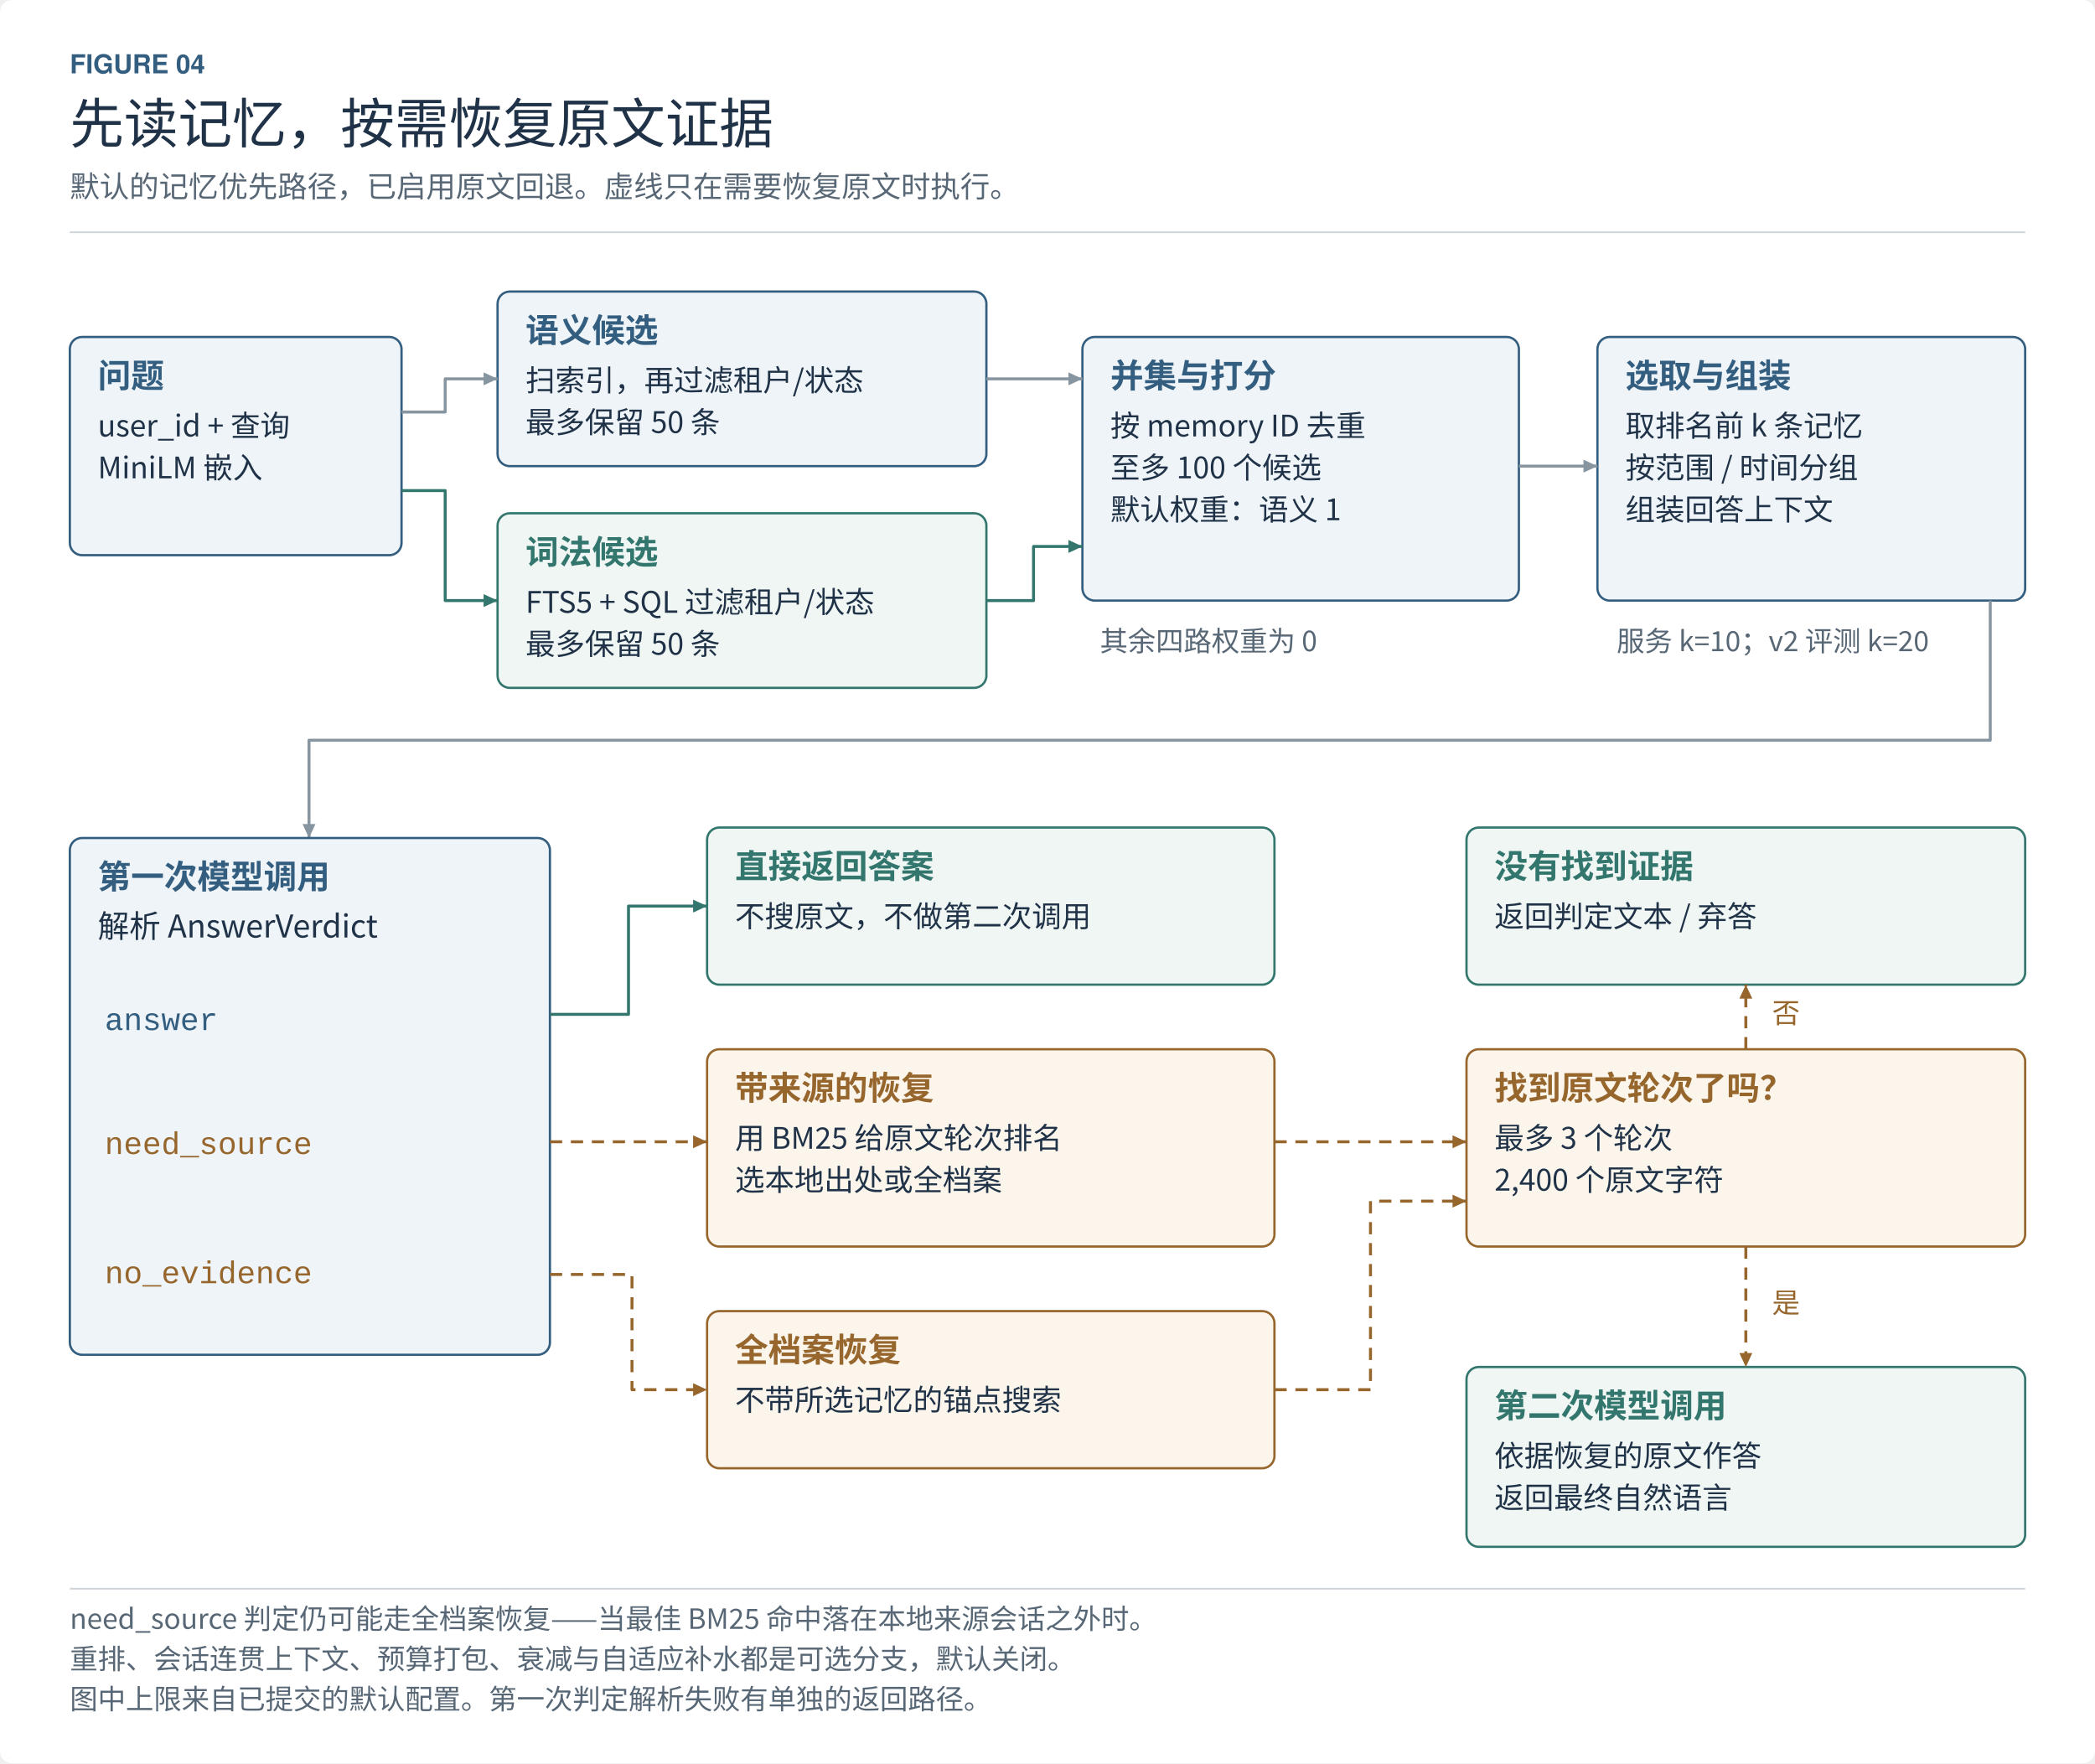
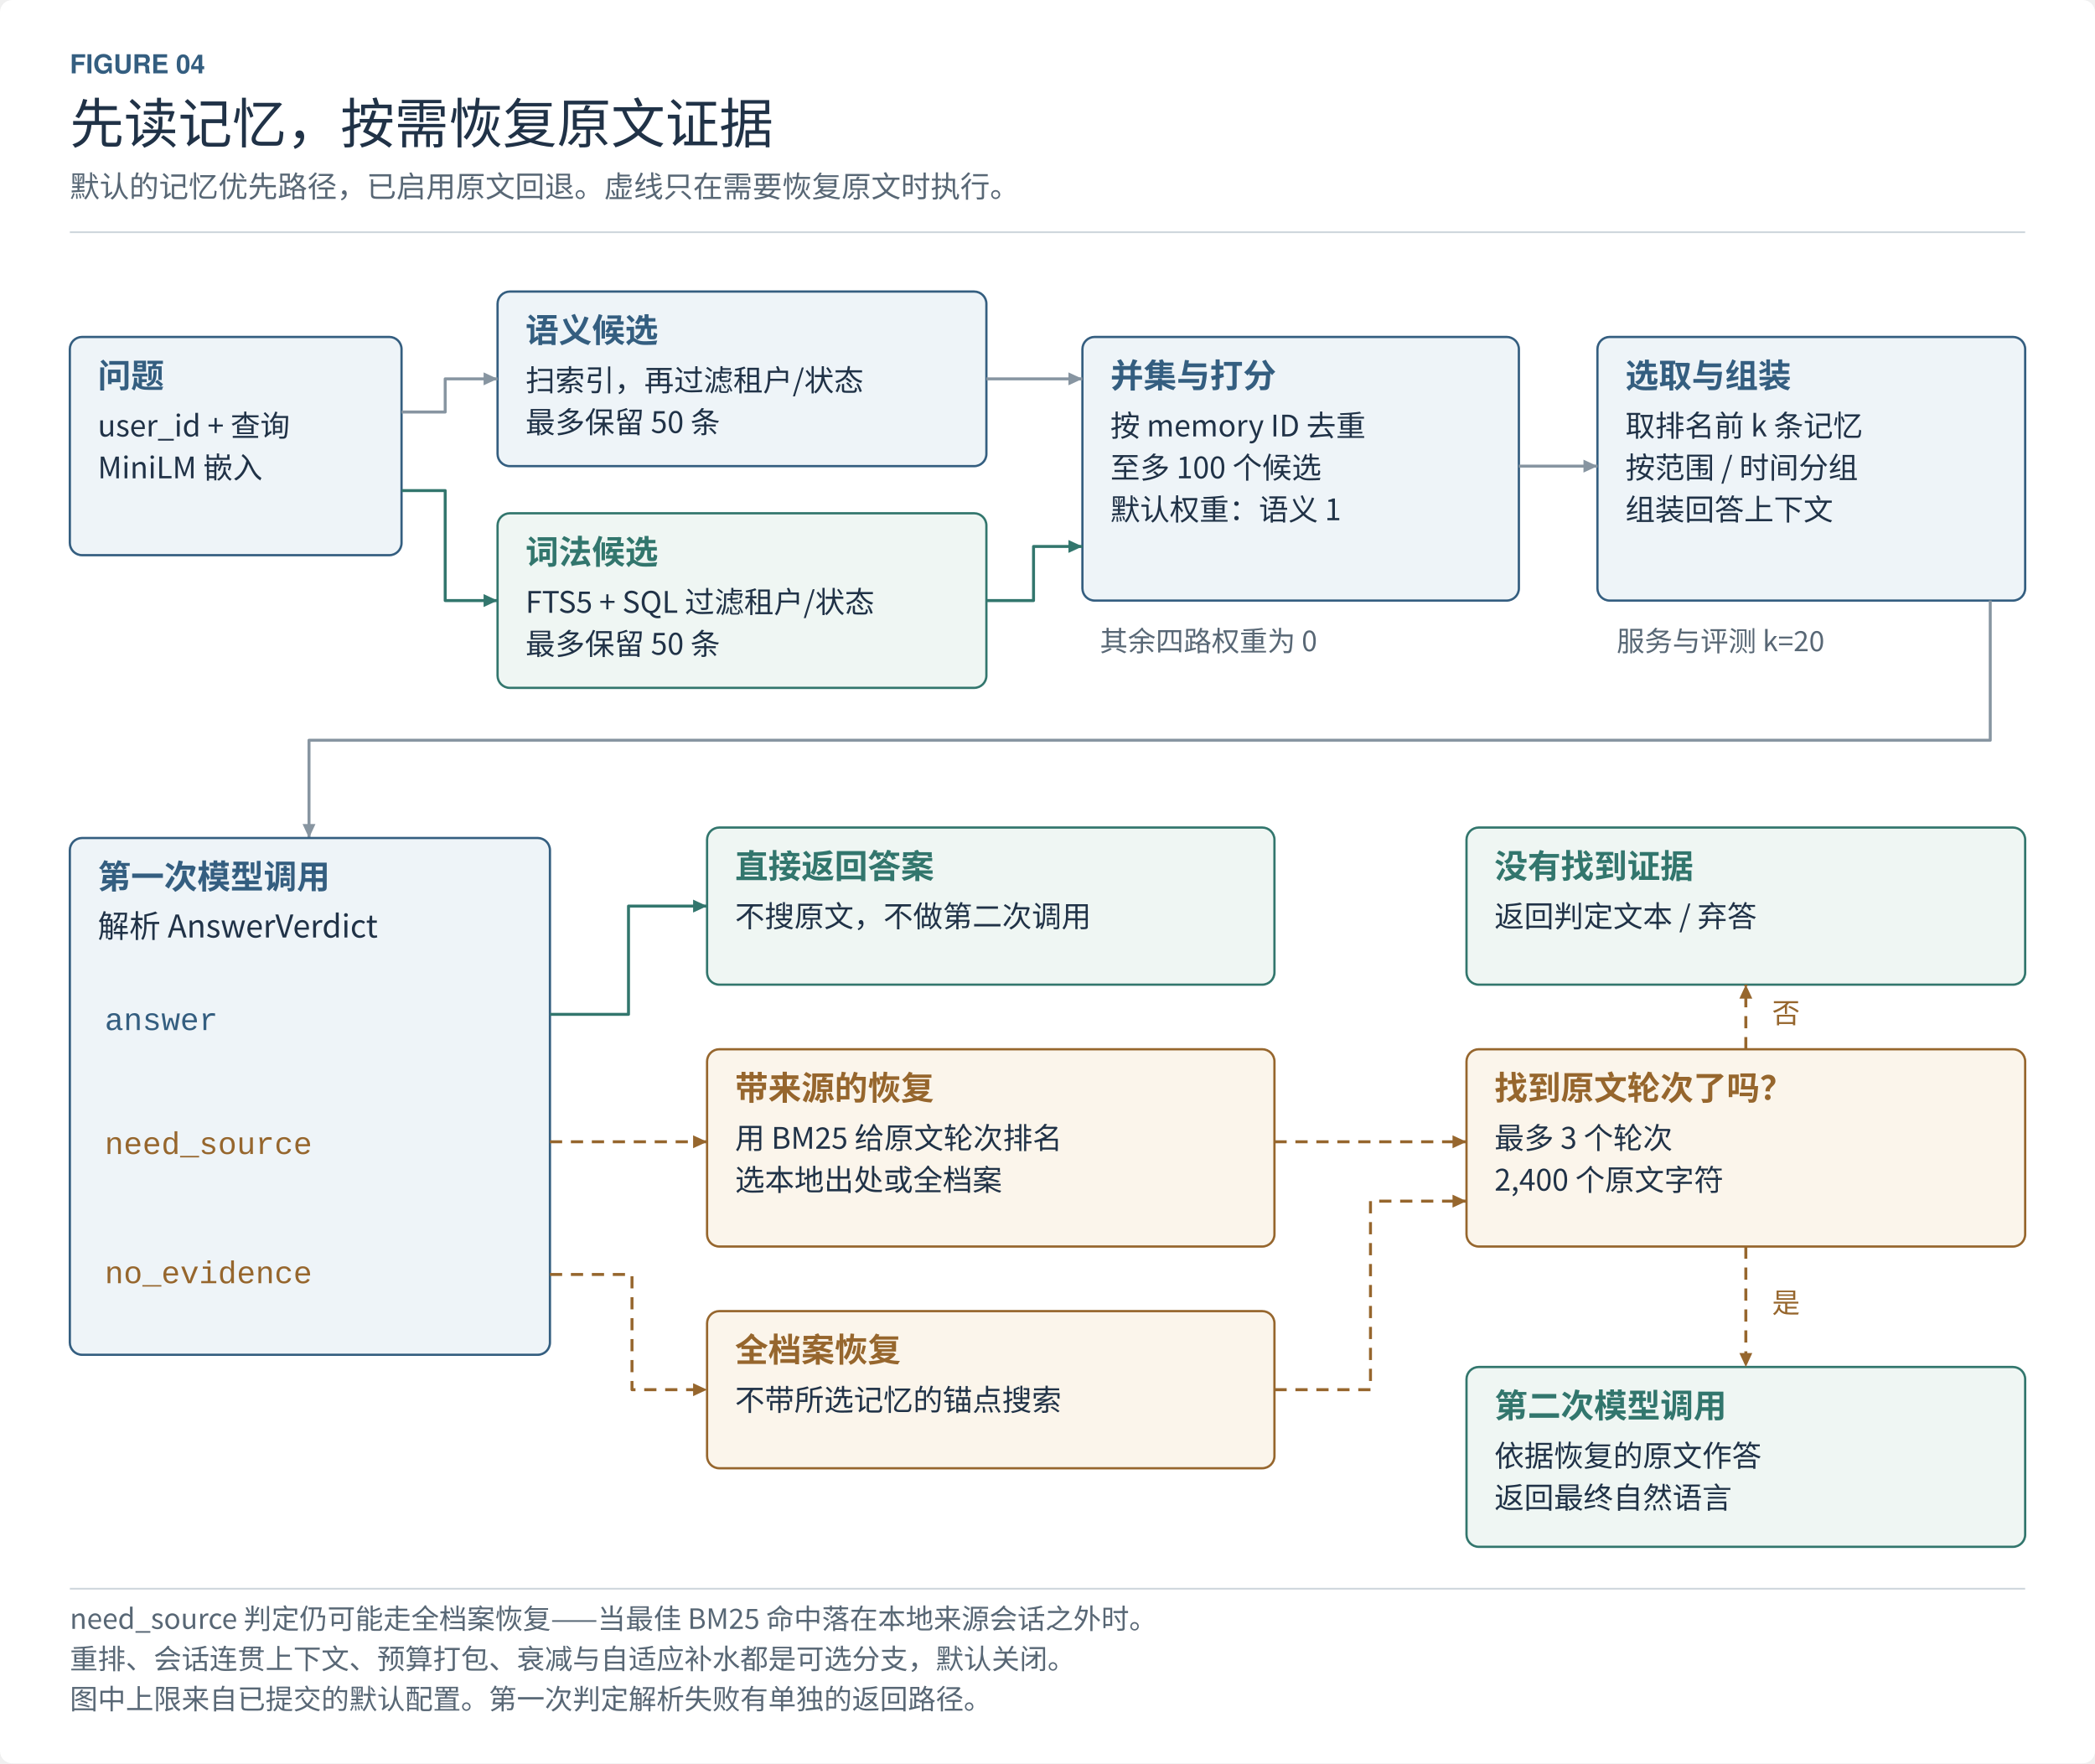
<svg xmlns="http://www.w3.org/2000/svg" width="1200" height="1010" viewBox="0 0 1200 1010" role="img" aria-labelledby="title desc">
  <rect x="0" y="0" width="1200" height="1010" rx="7" fill="#FFFFFF" stroke="none" stroke-width="1.3" />
  <text x="40" y="42" font-family="Helvetica, Arial, sans-serif" font-size="15" font-weight="700" fill="#345E80" text-anchor="start">FIGURE 04</text>
  <text x="40" y="82" font-family="PingFang SC, Microsoft YaHei, Noto Sans CJK SC, Arial, sans-serif" font-size="31" font-weight="400" fill="#203247" text-anchor="start">先读记忆，按需恢复原文证据</text>
  <text x="40" y="113" font-family="PingFang SC, Microsoft YaHei, Noto Sans CJK SC, Arial, sans-serif" font-size="17" font-weight="400" fill="#586775" text-anchor="start">默认的记忆优先路径，已启用原文回退。虚线只在需要恢复原文时执行。</text>
  <polyline points="40,133 1160,133" fill="none" stroke="#CED6DC" stroke-width="1" stroke-linejoin="round" />
  <rect x="40" y="193" width="190" height="125" rx="7" fill="#EEF4F8" stroke="#345E80" stroke-width="1.3" />
  <text x="56" y="222" font-family="PingFang SC, Microsoft YaHei, Noto Sans CJK SC, Arial, sans-serif" font-size="19" font-weight="700" fill="#345E80" text-anchor="start">问题</text>
  <text x="56" y="250" font-family="PingFang SC, Microsoft YaHei, Noto Sans CJK SC, Arial, sans-serif" font-size="17" font-weight="400" fill="#203247" text-anchor="start">user_id + 查询</text>
  <text x="56" y="274" font-family="PingFang SC, Microsoft YaHei, Noto Sans CJK SC, Arial, sans-serif" font-size="17" font-weight="400" fill="#203247" text-anchor="start">MiniLM 嵌入</text>
  <rect x="285" y="167" width="280" height="100" rx="7" fill="#EEF4F8" stroke="#345E80" stroke-width="1.3" />
  <text x="301" y="196" font-family="PingFang SC, Microsoft YaHei, Noto Sans CJK SC, Arial, sans-serif" font-size="19" font-weight="700" fill="#345E80" text-anchor="start">语义候选</text>
  <text x="301" y="224" font-family="PingFang SC, Microsoft YaHei, Noto Sans CJK SC, Arial, sans-serif" font-size="17" font-weight="400" fill="#203247" text-anchor="start">扫索引，再过滤租户/状态</text>
  <text x="301" y="248" font-family="PingFang SC, Microsoft YaHei, Noto Sans CJK SC, Arial, sans-serif" font-size="17" font-weight="400" fill="#203247" text-anchor="start">最多保留 50 条</text>
  <rect x="285" y="294" width="280" height="100" rx="7" fill="#EFF6F3" stroke="#32766D" stroke-width="1.3" />
  <text x="301" y="323" font-family="PingFang SC, Microsoft YaHei, Noto Sans CJK SC, Arial, sans-serif" font-size="19" font-weight="700" fill="#32766D" text-anchor="start">词法候选</text>
  <text x="301" y="351" font-family="PingFang SC, Microsoft YaHei, Noto Sans CJK SC, Arial, sans-serif" font-size="17" font-weight="400" fill="#203247" text-anchor="start">FTS5 + SQL 过滤租户/状态</text>
  <text x="301" y="375" font-family="PingFang SC, Microsoft YaHei, Noto Sans CJK SC, Arial, sans-serif" font-size="17" font-weight="400" fill="#203247" text-anchor="start">最多保留 50 条</text>
  <polyline points="230,236 255,236 255,217 285,217" fill="none" stroke="#8795A1" stroke-width="1.7" stroke-linejoin="round" />
  <polygon points="285,217 277.0,213.3 277.0,220.7" fill="#8795A1" />
  <polyline points="230,281 255,281 255,344 285,344" fill="none" stroke="#32766D" stroke-width="1.7" stroke-linejoin="round" />
  <polygon points="285,344 277.0,340.3 277.0,347.7" fill="#32766D" />
  <rect x="620" y="193" width="250" height="151" rx="7" fill="#EEF4F8" stroke="#345E80" stroke-width="1.3" />
  <text x="636" y="222" font-family="PingFang SC, Microsoft YaHei, Noto Sans CJK SC, Arial, sans-serif" font-size="19" font-weight="700" fill="#345E80" text-anchor="start">并集与打分</text>
  <text x="636" y="250" font-family="PingFang SC, Microsoft YaHei, Noto Sans CJK SC, Arial, sans-serif" font-size="17" font-weight="400" fill="#203247" text-anchor="start">按 memory ID 去重</text>
  <text x="636" y="274" font-family="PingFang SC, Microsoft YaHei, Noto Sans CJK SC, Arial, sans-serif" font-size="17" font-weight="400" fill="#203247" text-anchor="start">至多 100 个候选</text>
  <text x="636" y="298" font-family="PingFang SC, Microsoft YaHei, Noto Sans CJK SC, Arial, sans-serif" font-size="17" font-weight="400" fill="#203247" text-anchor="start">默认权重：语义 1</text>
  <polyline points="565,217 620,217" fill="none" stroke="#8795A1" stroke-width="1.7" stroke-linejoin="round" />
  <polygon points="620,217 612.0,213.3 612.0,220.7" fill="#8795A1" />
  <polyline points="565,344 592,344 592,313 620,313" fill="none" stroke="#32766D" stroke-width="1.7" stroke-linejoin="round" />
  <polygon points="620,313 612.0,309.3 612.0,316.7" fill="#32766D" />
  <rect x="915" y="193" width="245" height="151" rx="7" fill="#EEF4F8" stroke="#345E80" stroke-width="1.3" />
  <text x="931" y="222" font-family="PingFang SC, Microsoft YaHei, Noto Sans CJK SC, Arial, sans-serif" font-size="19" font-weight="700" fill="#345E80" text-anchor="start">选取与组装</text>
  <text x="931" y="250" font-family="PingFang SC, Microsoft YaHei, Noto Sans CJK SC, Arial, sans-serif" font-size="17" font-weight="400" fill="#203247" text-anchor="start">取排名前 k 条记忆</text>
  <text x="931" y="274" font-family="PingFang SC, Microsoft YaHei, Noto Sans CJK SC, Arial, sans-serif" font-size="17" font-weight="400" fill="#203247" text-anchor="start">按范围 / 时间分组</text>
  <text x="931" y="298" font-family="PingFang SC, Microsoft YaHei, Noto Sans CJK SC, Arial, sans-serif" font-size="17" font-weight="400" fill="#203247" text-anchor="start">组装回答上下文</text>
  <polyline points="870,267 915,267" fill="none" stroke="#8795A1" stroke-width="1.7" stroke-linejoin="round" />
  <polygon points="915,267 907.0,263.3 907.0,270.7" fill="#8795A1" />
  <text x="630" y="373" font-family="PingFang SC, Microsoft YaHei, Noto Sans CJK SC, Arial, sans-serif" font-size="16" font-weight="400" fill="#586775" text-anchor="start">其余四路权重为 0</text>
-   <text x="926" y="373" font-family="PingFang SC, Microsoft YaHei, Noto Sans CJK SC, Arial, sans-serif" font-size="16" font-weight="400" fill="#586775" text-anchor="start">服务 k=10；v2 评测 k=20</text>
+   <text x="926" y="373" font-family="PingFang SC, Microsoft YaHei, Noto Sans CJK SC, Arial, sans-serif" font-size="16" font-weight="400" fill="#586775" text-anchor="start">服务与评测 k=20</text>
  <polyline points="1140,344 1140,424 177,424 177,480" fill="none" stroke="#8795A1" stroke-width="1.7" stroke-linejoin="round" />
  <polygon points="177,480 180.7,472.0 173.3,472.0" fill="#8795A1" />
  <rect x="40" y="480" width="275" height="296" rx="7" fill="#EEF4F8" stroke="#345E80" stroke-width="1.3" />
  <text x="56" y="509" font-family="PingFang SC, Microsoft YaHei, Noto Sans CJK SC, Arial, sans-serif" font-size="19" font-weight="700" fill="#345E80" text-anchor="start">第一次模型调用</text>
  <text x="56" y="537" font-family="PingFang SC, Microsoft YaHei, Noto Sans CJK SC, Arial, sans-serif" font-size="18" font-weight="400" fill="#203247" text-anchor="start">解析 AnswerVerdict</text>
  <text x="60" y="590" font-family="Courier New, monospace" font-size="18" font-weight="400" fill="#345E80" text-anchor="start">answer</text>
  <text x="60" y="661" font-family="Courier New, monospace" font-size="18" font-weight="400" fill="#96662D" text-anchor="start">need_source</text>
  <text x="60" y="735" font-family="Courier New, monospace" font-size="18" font-weight="400" fill="#96662D" text-anchor="start">no_evidence</text>
  <rect x="405" y="474" width="325" height="90" rx="7" fill="#EFF6F3" stroke="#32766D" stroke-width="1.3" />
  <text x="421" y="503" font-family="PingFang SC, Microsoft YaHei, Noto Sans CJK SC, Arial, sans-serif" font-size="19" font-weight="700" fill="#32766D" text-anchor="start">直接返回答案</text>
  <text x="421" y="531" font-family="PingFang SC, Microsoft YaHei, Noto Sans CJK SC, Arial, sans-serif" font-size="17" font-weight="400" fill="#203247" text-anchor="start">不搜原文，不做第二次调用</text>
  <polyline points="315,581 360,581 360,519 405,519" fill="none" stroke="#32766D" stroke-width="1.7" stroke-linejoin="round" />
  <polygon points="405,519 397.0,515.3 397.0,522.7" fill="#32766D" />
  <rect x="405" y="601" width="325" height="113" rx="7" fill="#FBF5EB" stroke="#96662D" stroke-width="1.3" />
  <text x="421" y="630" font-family="PingFang SC, Microsoft YaHei, Noto Sans CJK SC, Arial, sans-serif" font-size="19" font-weight="700" fill="#96662D" text-anchor="start">带来源的恢复</text>
  <text x="421" y="658" font-family="PingFang SC, Microsoft YaHei, Noto Sans CJK SC, Arial, sans-serif" font-size="17" font-weight="400" fill="#203247" text-anchor="start">用 BM25 给原文轮次排名</text>
  <text x="421" y="682" font-family="PingFang SC, Microsoft YaHei, Noto Sans CJK SC, Arial, sans-serif" font-size="17" font-weight="400" fill="#203247" text-anchor="start">选本地出处或全档案</text>
  <polyline points="315,654 405,654" fill="none" stroke="#96662D" stroke-width="1.7" stroke-linejoin="round" stroke-dasharray="7 5" />
  <polygon points="405,654 397.0,650.3 397.0,657.7" fill="#96662D" />
  <rect x="405" y="751" width="325" height="90" rx="7" fill="#FBF5EB" stroke="#96662D" stroke-width="1.3" />
  <text x="421" y="780" font-family="PingFang SC, Microsoft YaHei, Noto Sans CJK SC, Arial, sans-serif" font-size="19" font-weight="700" fill="#96662D" text-anchor="start">全档案恢复</text>
  <text x="421" y="808" font-family="PingFang SC, Microsoft YaHei, Noto Sans CJK SC, Arial, sans-serif" font-size="17" font-weight="400" fill="#203247" text-anchor="start">不带所选记忆的锚点搜索</text>
  <polyline points="315,730 362,730 362,796 405,796" fill="none" stroke="#96662D" stroke-width="1.7" stroke-linejoin="round" stroke-dasharray="7 5" />
  <polygon points="405,796 397.0,792.3 397.0,799.7" fill="#96662D" />
  <rect x="840" y="601" width="320" height="113" rx="7" fill="#FBF5EB" stroke="#96662D" stroke-width="1.3" />
  <text x="856" y="630" font-family="PingFang SC, Microsoft YaHei, Noto Sans CJK SC, Arial, sans-serif" font-size="19" font-weight="700" fill="#96662D" text-anchor="start">找到原文轮次了吗？</text>
  <text x="856" y="658" font-family="PingFang SC, Microsoft YaHei, Noto Sans CJK SC, Arial, sans-serif" font-size="17" font-weight="400" fill="#203247" text-anchor="start">最多 3 个轮次</text>
  <text x="856" y="682" font-family="PingFang SC, Microsoft YaHei, Noto Sans CJK SC, Arial, sans-serif" font-size="17" font-weight="400" fill="#203247" text-anchor="start">2,400 个原文字符</text>
  <polyline points="730,654 840,654" fill="none" stroke="#96662D" stroke-width="1.7" stroke-linejoin="round" stroke-dasharray="7 5" />
  <polygon points="840,654 832.0,650.3 832.0,657.7" fill="#96662D" />
  <polyline points="730,796 785,796 785,688 840,688" fill="none" stroke="#96662D" stroke-width="1.7" stroke-linejoin="round" stroke-dasharray="7 5" />
  <polygon points="840,688 832.0,684.3 832.0,691.7" fill="#96662D" />
  <rect x="840" y="474" width="320" height="90" rx="7" fill="#EFF6F3" stroke="#32766D" stroke-width="1.3" />
  <text x="856" y="503" font-family="PingFang SC, Microsoft YaHei, Noto Sans CJK SC, Arial, sans-serif" font-size="19" font-weight="700" fill="#32766D" text-anchor="start">没有找到证据</text>
  <text x="856" y="531" font-family="PingFang SC, Microsoft YaHei, Noto Sans CJK SC, Arial, sans-serif" font-size="17" font-weight="400" fill="#203247" text-anchor="start">返回判定文本 / 弃答</text>
  <polyline points="1000,601 1000,564" fill="none" stroke="#96662D" stroke-width="1.7" stroke-linejoin="round" stroke-dasharray="7 5" />
  <polygon points="1000,564 996.3,572.0 1003.7,572.0" fill="#96662D" />
  <text x="1015" y="586" font-family="PingFang SC, Microsoft YaHei, Noto Sans CJK SC, Arial, sans-serif" font-size="16" font-weight="400" fill="#96662D" text-anchor="start">否</text>
  <rect x="840" y="783" width="320" height="103" rx="7" fill="#EFF6F3" stroke="#32766D" stroke-width="1.3" />
  <text x="856" y="812" font-family="PingFang SC, Microsoft YaHei, Noto Sans CJK SC, Arial, sans-serif" font-size="19" font-weight="700" fill="#32766D" text-anchor="start">第二次模型调用</text>
  <text x="856" y="840" font-family="PingFang SC, Microsoft YaHei, Noto Sans CJK SC, Arial, sans-serif" font-size="17" font-weight="400" fill="#203247" text-anchor="start">依据恢复的原文作答</text>
  <text x="856" y="864" font-family="PingFang SC, Microsoft YaHei, Noto Sans CJK SC, Arial, sans-serif" font-size="17" font-weight="400" fill="#203247" text-anchor="start">返回最终自然语言</text>
  <polyline points="1000,714 1000,783" fill="none" stroke="#96662D" stroke-width="1.7" stroke-linejoin="round" stroke-dasharray="7 5" />
  <polygon points="1000,783 1003.7,775.0 996.3,775.0" fill="#96662D" />
  <text x="1015" y="752" font-family="PingFang SC, Microsoft YaHei, Noto Sans CJK SC, Arial, sans-serif" font-size="16" font-weight="400" fill="#96662D" text-anchor="start">是</text>
  <polyline points="40,910 1160,910" fill="none" stroke="#CED6DC" stroke-width="1" stroke-linejoin="round" />
  <text x="40" y="933" font-family="PingFang SC, Microsoft YaHei, Noto Sans CJK SC, Arial, sans-serif" font-size="16" font-weight="400" fill="#586775" text-anchor="start">need_source 判定仍可能走全档案恢复——当最佳 BM25 命中落在本地来源会话之外时。</text>
  <text x="40" y="956" font-family="PingFang SC, Microsoft YaHei, Noto Sans CJK SC, Arial, sans-serif" font-size="16" font-weight="400" fill="#586775" text-anchor="start">重排、会话连贯上下文、预算打包、衰减与自适应补水都是可选分支，默认关闭。</text>
  <text x="40" y="979" font-family="PingFang SC, Microsoft YaHei, Noto Sans CJK SC, Arial, sans-serif" font-size="16" font-weight="400" fill="#586775" text-anchor="start">图中上限来自已提交的默认配置。第一次判定解析失败有单独的返回路径。</text>
</svg>
